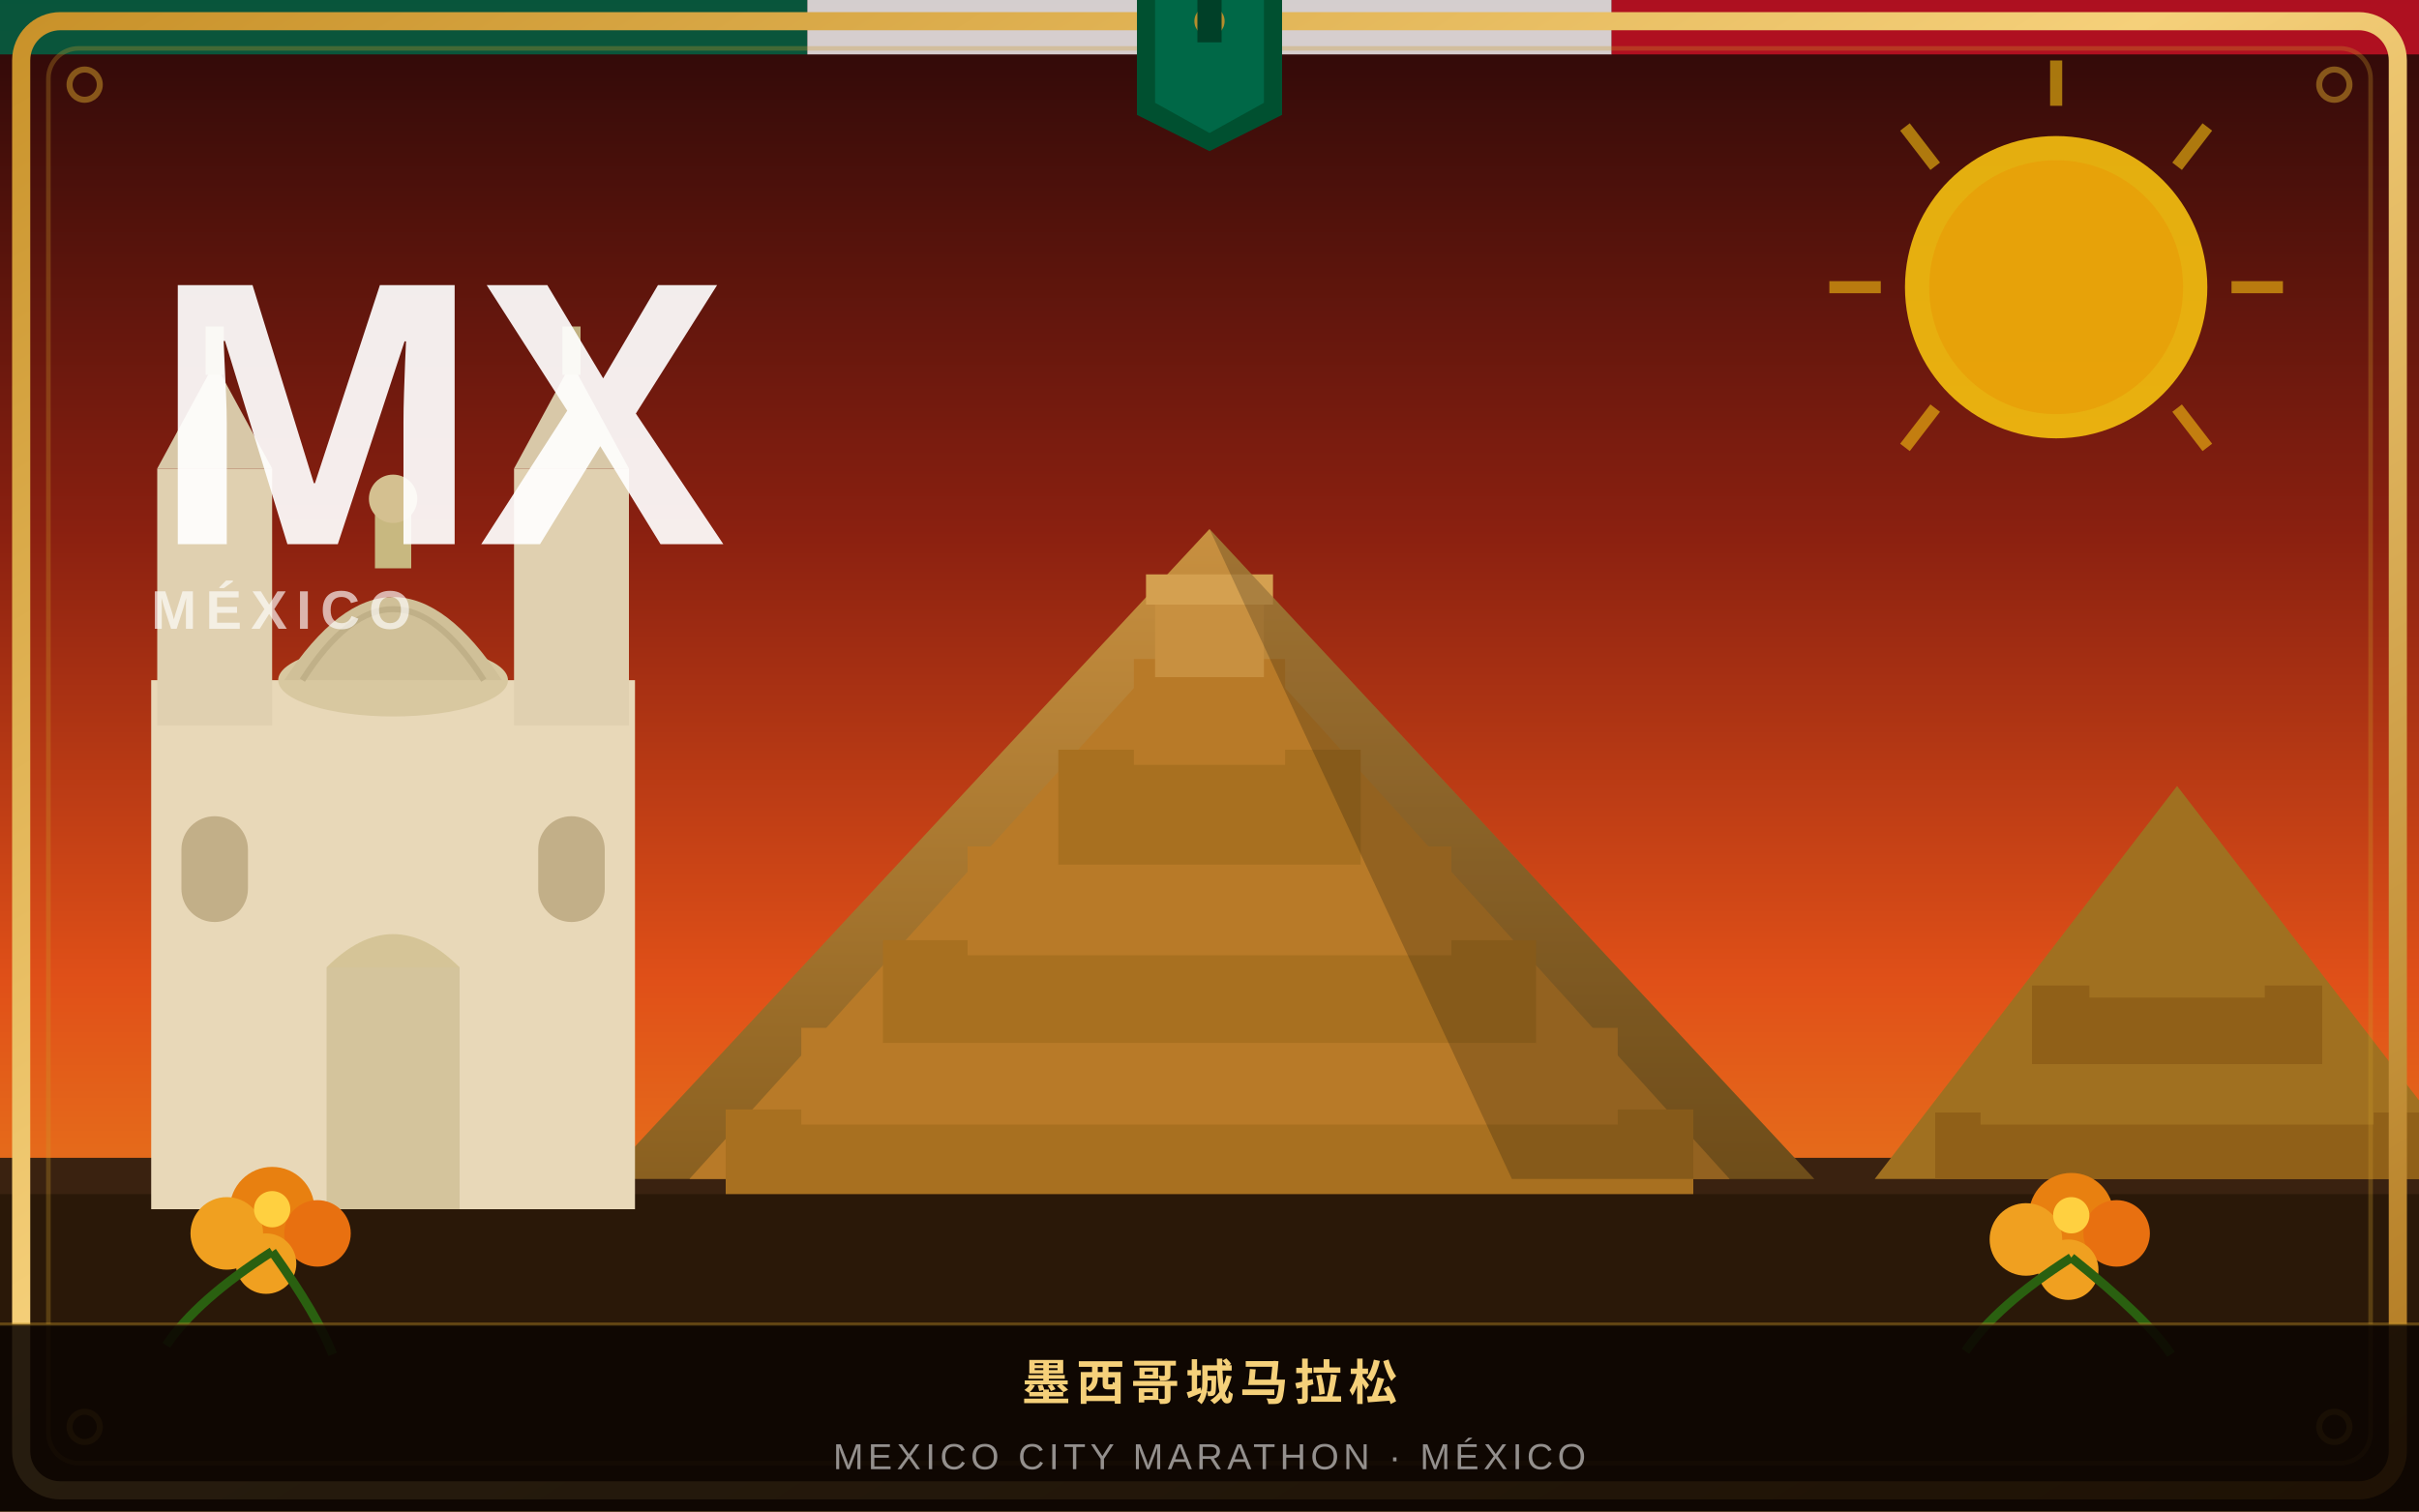
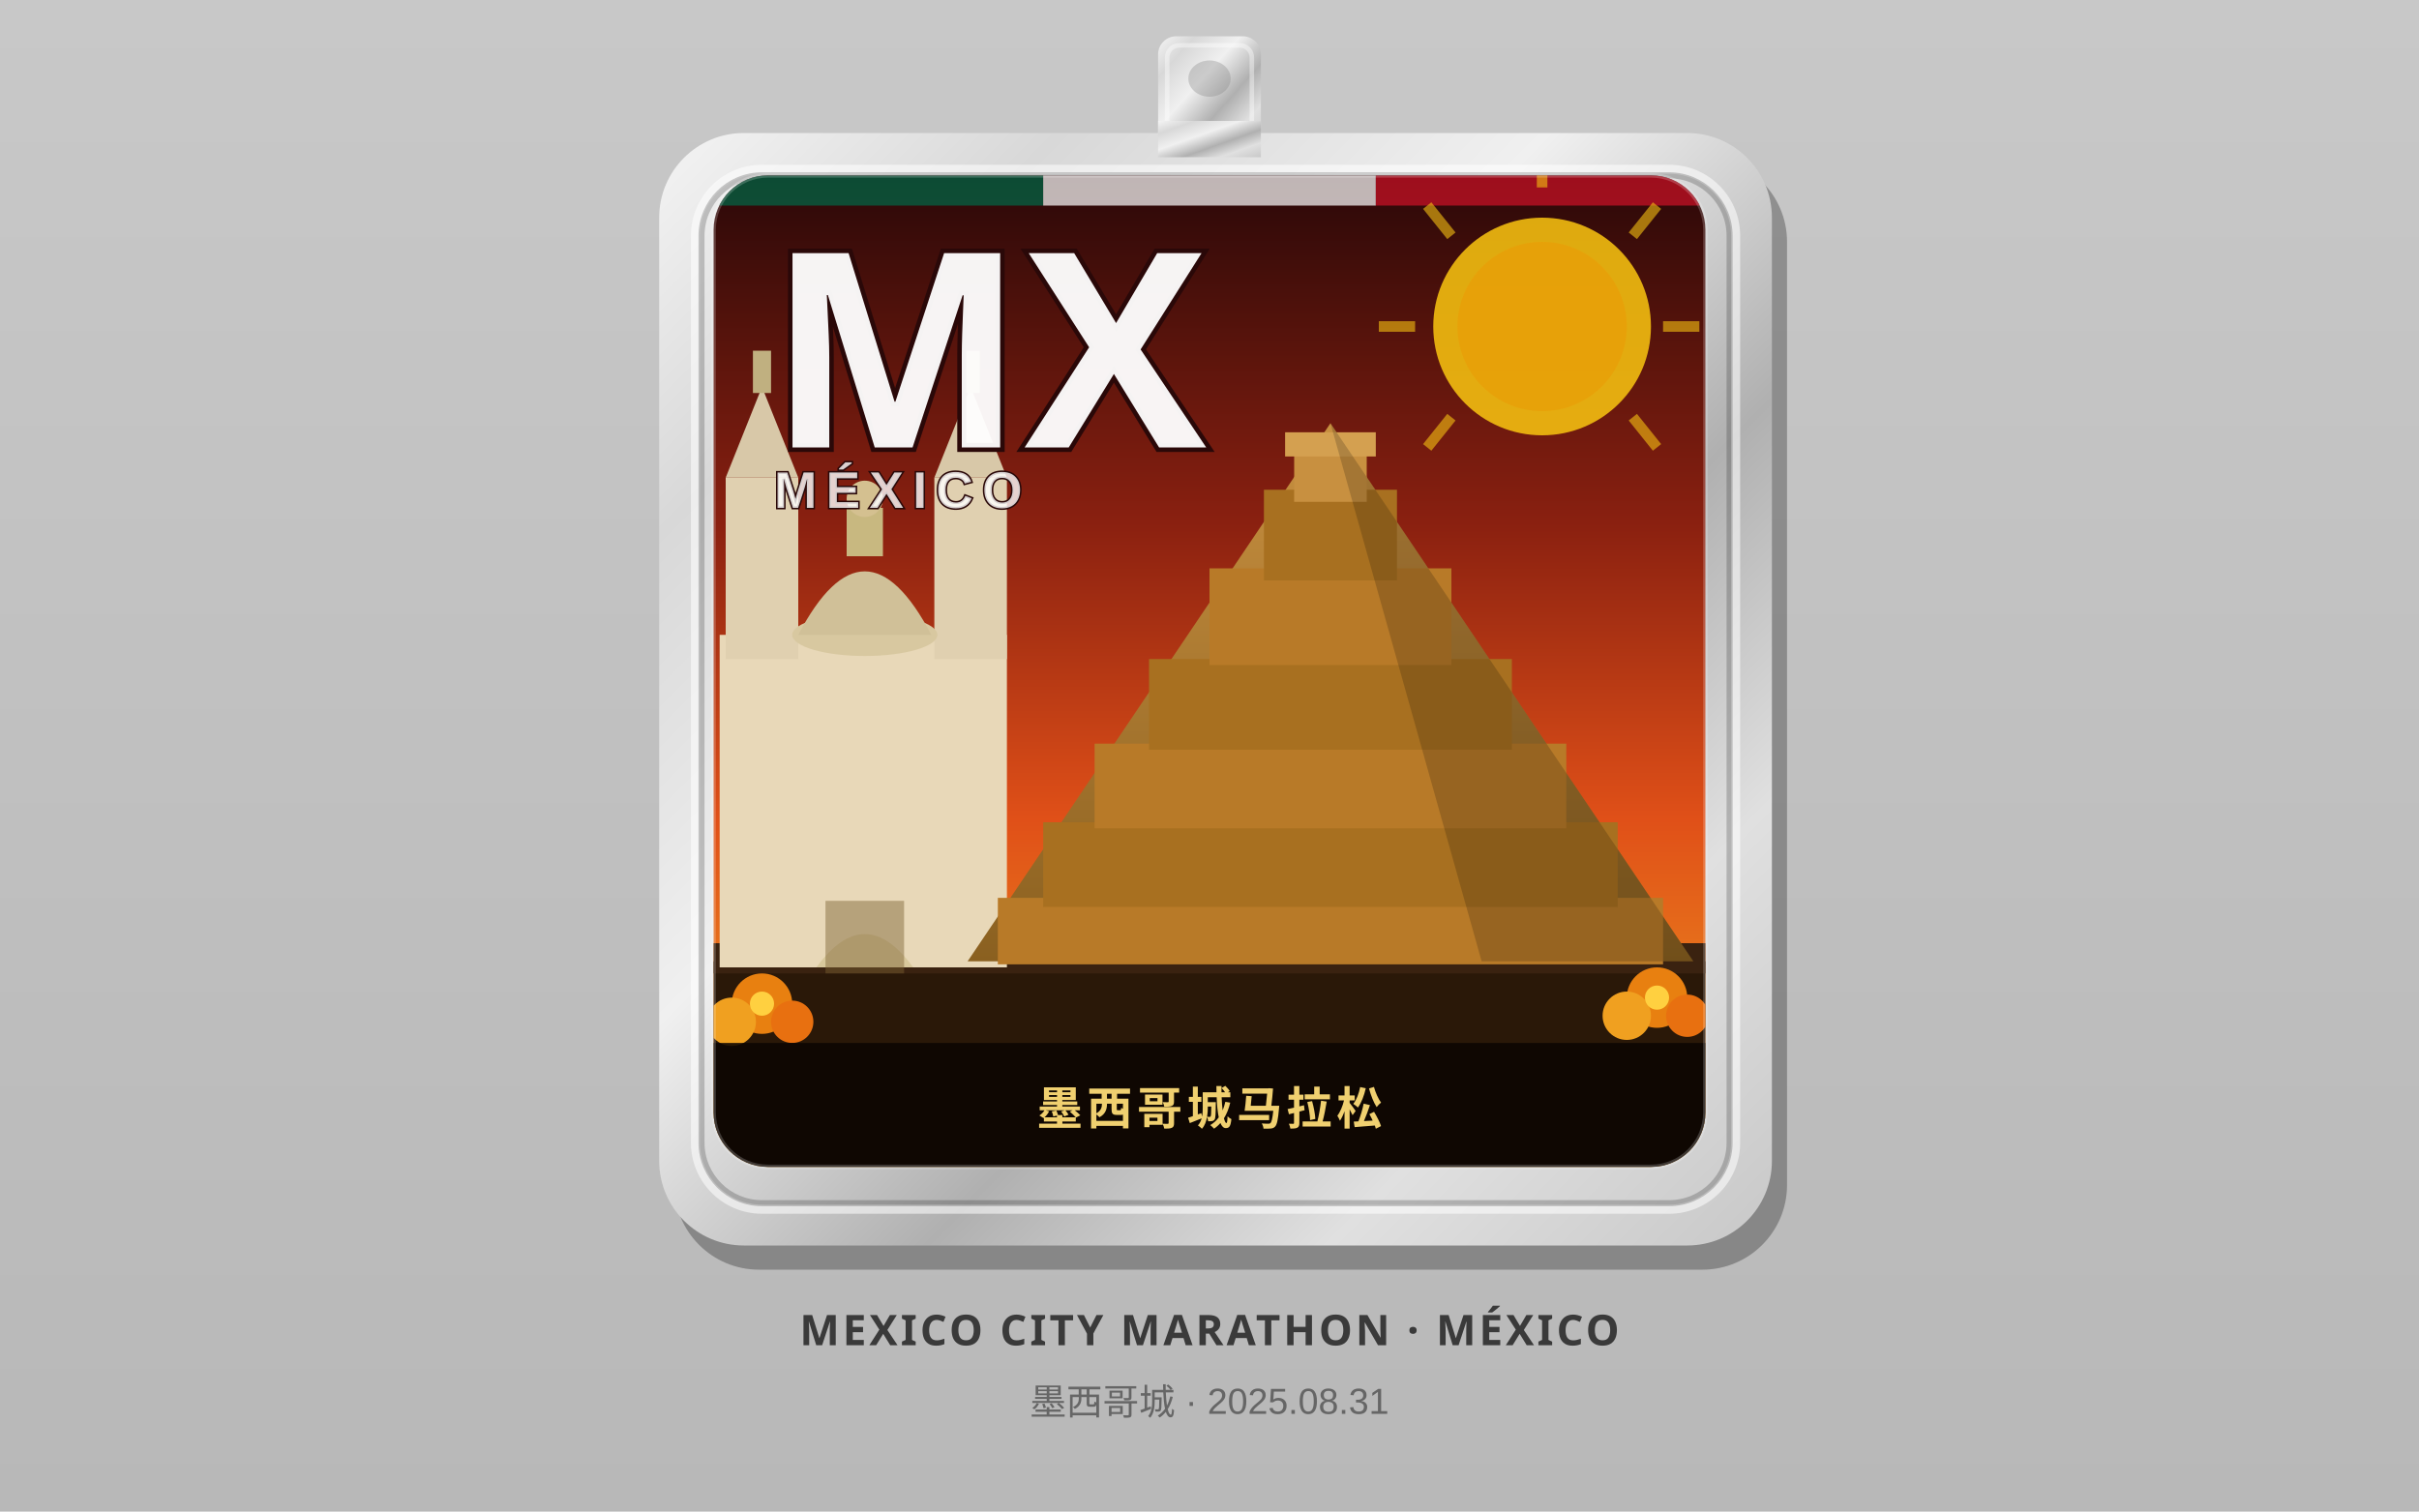
<svg xmlns="http://www.w3.org/2000/svg" viewBox="0 0 800 500">
  <defs>
-     <linearGradient id="sky-mx" x1="0" y1="0" x2="0" y2="1">
+     <linearGradient id="bg" x1="0" y1="0" x2="0" y2="1">
+       <stop offset="0%" stop-color="#c8c8c8" />
+       <stop offset="100%" stop-color="#b8b8b8" />
+     </linearGradient>
+     <linearGradient id="silver" x1="0" y1="0" x2="1" y2="1">
+       <stop offset="0%" stop-color="#f4f4f4" />
+       <stop offset="18%" stop-color="#d8d8d8" />
+       <stop offset="40%" stop-color="#f0f0f0" />
+       <stop offset="62%" stop-color="#b0b0b0" />
+       <stop offset="80%" stop-color="#e0e0e0" />
+       <stop offset="100%" stop-color="#c8c8c8" />
+     </linearGradient>
+     <linearGradient id="sky" x1="0" y1="0" x2="0" y2="1">
      <stop offset="0%" stop-color="#2a0808" />
      <stop offset="35%" stop-color="#8a2010" />
      <stop offset="65%" stop-color="#e05018" />
      <stop offset="100%" stop-color="#f0a020" />
    </linearGradient>
-     <linearGradient id="gold-mx" x1="0" y1="0" x2="1" y2="1">
-       <stop offset="0%" stop-color="#c9922a" />
-       <stop offset="45%" stop-color="#f5d07a" />
-       <stop offset="100%" stop-color="#b07820" />
-     </linearGradient>
-     <linearGradient id="pyramid-mx" x1="0" y1="0" x2="0" y2="1">
+     <linearGradient id="pyramid" x1="0" y1="0" x2="0" y2="1">
      <stop offset="0%" stop-color="#c89040" />
      <stop offset="100%" stop-color="#8a6020" />
    </linearGradient>
+     <clipPath id="clip">
+       <rect x="236" y="58" width="328" height="328" rx="18" />
+     </clipPath>
  </defs>
-   <rect width="800" height="500" fill="url(#sky-mx)" />
-   <circle cx="680" cy="95" r="50" fill="#f5c010" opacity="0.9" />
-   <circle cx="680" cy="95" r="42" fill="#e8a008" opacity="0.85" />
-   <line x1="680" y1="35" x2="680" y2="20" stroke="#f5c010" stroke-width="4" opacity="0.6" />
-   <line x1="720" y1="55" x2="730" y2="42" stroke="#f5c010" stroke-width="4" opacity="0.6" />
-   <line x1="738" y1="95" x2="755" y2="95" stroke="#f5c010" stroke-width="4" opacity="0.6" />
-   <line x1="720" y1="135" x2="730" y2="148" stroke="#f5c010" stroke-width="4" opacity="0.6" />
-   <line x1="640" y1="55" x2="630" y2="42" stroke="#f5c010" stroke-width="4" opacity="0.6" />
-   <line x1="622" y1="95" x2="605" y2="95" stroke="#f5c010" stroke-width="4" opacity="0.6" />
-   <line x1="640" y1="135" x2="630" y2="148" stroke="#f5c010" stroke-width="4" opacity="0.6" />
-   <rect x="0" y="390" width="800" height="110" fill="#2a1808" />
-   <rect x="0" y="383" width="800" height="12" fill="#3a2210" />
-   <polygon points="200,390 400,175 600,390" fill="url(#pyramid-mx)" />
-   <polygon points="228,390 400,200 572,390" fill="#b87a28" />
-   <rect x="240" y="367" width="320" height="28" fill="#a87020" />
-   <rect x="265" y="340" width="270" height="32" fill="#b87a28" />
-   <rect x="292" y="311" width="216" height="34" fill="#a87020" />
-   <rect x="320" y="280" width="160" height="36" fill="#b87a28" />
-   <rect x="350" y="248" width="100" height="38" fill="#a87020" />
-   <rect x="375" y="218" width="50" height="35" fill="#b87a28" />
-   <rect x="382" y="196" width="36" height="28" fill="#c89040" />
-   <rect x="379" y="190" width="42" height="10" fill="#d4a050" />
-   <polygon points="400,175 600,390 500,390" fill="rgba(0,0,0,0.2)" />
-   <polygon points="620,390 720,260 820,390" fill="#a07020" />
-   <rect x="640" y="368" width="160" height="22" fill="#906018" />
-   <rect x="655" y="348" width="130" height="24" fill="#a07020" />
-   <rect x="672" y="326" width="96" height="26" fill="#906018" />
-   <rect x="691" y="302" width="58" height="28" fill="#a07020" />
-   <rect x="50" y="225" width="160" height="175" fill="#e8d8b8" />
-   <rect x="52" y="155" width="38" height="85" fill="#e0d0b0" />
-   <rect x="170" y="155" width="38" height="85" fill="#e0d0b0" />
-   <path d="M52,155 L71,120 L90,155 Z" fill="#d8c8a8" />
-   <path d="M170,155 L189,120 L208,155 Z" fill="#d8c8a8" />
-   <rect x="68" y="108" width="6" height="16" fill="#c0b080" />
-   <rect x="186" y="108" width="6" height="16" fill="#c0b080" />
-   <ellipse cx="130" cy="225" rx="38" ry="12" fill="#d8c8a0" />
-   <path d="M94,225 Q130,170 166,225 Z" fill="#d0c098" />
-   <path d="M100,225 Q130,178 160,225" fill="none" stroke="#c0b088" stroke-width="2" />
-   <rect x="124" y="168" width="12" height="20" fill="#c8b880" />
-   <circle cx="130" cy="165" r="8" fill="#d4c090" />
-   <rect x="108" y="320" width="44" height="80" fill="#c0b080" opacity="0.5" />
-   <path d="M108,320 Q130,298 152,320" fill="#c8b880" opacity="0.6" />
-   <rect x="60" y="270" width="22" height="35" rx="11" fill="#8a7040" opacity="0.4" />
-   <rect x="178" y="270" width="22" height="35" rx="11" fill="#8a7040" opacity="0.4" />
-   <circle cx="90" cy="400" r="14" fill="#e88010" />
-   <circle cx="75" cy="408" r="12" fill="#f0a020" />
-   <circle cx="105" cy="408" r="11" fill="#e87010" />
-   <circle cx="88" cy="418" r="10" fill="#f0a020" />
-   <circle cx="90" cy="400" r="6" fill="#ffd040" />
-   <circle cx="685" cy="402" r="14" fill="#e88010" />
-   <circle cx="670" cy="410" r="12" fill="#f0a020" />
-   <circle cx="700" cy="408" r="11" fill="#e87010" />
-   <circle cx="684" cy="420" r="10" fill="#f0a020" />
-   <circle cx="685" cy="402" r="6" fill="#ffd040" />
-   <path d="M90,414 Q65,430 55,445" stroke="#2a6010" stroke-width="3" fill="none" />
-   <path d="M90,414 Q105,435 110,448" stroke="#2a6010" stroke-width="3" fill="none" />
-   <path d="M685,416 Q660,432 650,447" stroke="#2a6010" stroke-width="3" fill="none" />
-   <path d="M685,416 Q710,436 718,448" stroke="#2a6010" stroke-width="3" fill="none" />
-   <rect x="0" y="0" width="267" height="18" fill="#006847" opacity="0.8" />
-   <rect x="267" y="0" width="266" height="18" fill="white" opacity="0.8" />
-   <rect x="533" y="0" width="267" height="18" fill="#ce1126" opacity="0.8" />
-   <rect x="7" y="7" width="786" height="486" rx="13" ry="13" fill="none" stroke="url(#gold-mx)" stroke-width="6" />
-   <rect x="16" y="16" width="768" height="468" rx="10" ry="10" fill="none" stroke="rgba(200,150,40,0.3)" stroke-width="1.5" />
-   <circle cx="28" cy="28" r="5" fill="none" stroke="rgba(200,150,40,0.55)" stroke-width="2" />
-   <circle cx="772" cy="28" r="5" fill="none" stroke="rgba(200,150,40,0.55)" stroke-width="2" />
-   <circle cx="28" cy="472" r="5" fill="none" stroke="rgba(200,150,40,0.55)" stroke-width="2" />
-   <circle cx="772" cy="472" r="5" fill="none" stroke="rgba(200,150,40,0.55)" stroke-width="2" />
-   <path d="M376,0 L424,0 L424,38 L400,50 L376,38 Z" fill="#005030" />
-   <path d="M382,0 L418,0 L418,34 L400,44 L382,34 Z" fill="#006847" />
-   <circle cx="400" cy="7" r="5" fill="#c9922a" opacity="0.9" />
-   <rect x="396" y="0" width="8" height="14" fill="#004028" />
-   <text x="48" y="180" font-family="'Arial Black','Franklin Gothic Heavy',sans-serif" font-size="120" font-weight="900" fill="white" fill-opacity="0.92" letter-spacing="-2">MX</text>
-   <text x="50" y="208" font-family="Arial,sans-serif" font-size="18" font-weight="600" fill="white" fill-opacity="0.65" letter-spacing="3">MÉXICO</text>
-   <rect x="0" y="438" width="800" height="62" fill="rgba(12,5,2,0.88)" />
-   <line x1="0" y1="438" x2="800" y2="438" stroke="rgba(200,150,40,0.4)" stroke-width="1" />
-   <text x="400" y="463" font-family="'Arial Black',sans-serif" font-size="16" font-weight="900" fill="#f5d07a" text-anchor="middle" letter-spacing="2">墨西哥城马拉松</text>
-   <text x="400" y="486" font-family="Arial,sans-serif" font-size="12" fill="rgba(255,255,255,0.55)" text-anchor="middle" letter-spacing="1.5">MEXICO CITY MARATHON · MÉXICO</text>
+   <rect width="800" height="500" fill="url(#bg)" />
+   <rect x="218" y="44" width="368" height="368" rx="28" fill="rgba(0,0,0,0.28)" transform="translate(5,8)" />
+   <rect x="218" y="44" width="368" height="368" rx="28" fill="url(#silver)" />
+   <rect x="230" y="56" width="344" height="344" rx="22" fill="none" stroke="rgba(255,255,255,0.55)" stroke-width="3" />
+   <rect x="232" y="58" width="340" height="340" rx="20" fill="none" stroke="rgba(0,0,0,0.2)" stroke-width="2" />
+   <g clip-path="url(#clip)">
+     <rect x="236" y="58" width="328" height="328" fill="url(#sky)" />
+     <rect x="236" y="58" width="109" height="10" fill="#006847" opacity="0.7" />
+     <rect x="345" y="58" width="110" height="10" fill="white" opacity="0.7" />
+     <rect x="455" y="58" width="109" height="10" fill="#ce1126" opacity="0.7" />
+     <circle cx="510" cy="108" r="36" fill="#f5c010" opacity="0.88" />
+     <circle cx="510" cy="108" r="28" fill="#e8a008" opacity="0.85" />
+     <line x1="510" y1="62" x2="510" y2="50" stroke="#f5c010" stroke-width="3.5" opacity="0.6" />
+     <line x1="540" y1="78" x2="548" y2="68" stroke="#f5c010" stroke-width="3.5" opacity="0.6" />
+     <line x1="550" y1="108" x2="562" y2="108" stroke="#f5c010" stroke-width="3.5" opacity="0.6" />
+     <line x1="540" y1="138" x2="548" y2="148" stroke="#f5c010" stroke-width="3.5" opacity="0.6" />
+     <line x1="480" y1="78" x2="472" y2="68" stroke="#f5c010" stroke-width="3.5" opacity="0.6" />
+     <line x1="468" y1="108" x2="456" y2="108" stroke="#f5c010" stroke-width="3.5" opacity="0.6" />
+     <line x1="480" y1="138" x2="472" y2="148" stroke="#f5c010" stroke-width="3.5" opacity="0.6" />
+     <rect x="236" y="318" width="328" height="68" fill="#2a1808" />
+     <rect x="236" y="312" width="328" height="10" fill="#3a2210" />
+     <rect x="238" y="210" width="95" height="110" fill="#e8d8b8" />
+     <rect x="240" y="158" width="24" height="60" fill="#e0d0b0" />
+     <rect x="309" y="158" width="24" height="60" fill="#e0d0b0" />
+     <path d="M240,158 L252,128 L264,158Z" fill="#d8c8a8" />
+     <path d="M309,158 L321,128 L333,158Z" fill="#d8c8a8" />
+     <rect x="249" y="116" width="6" height="14" fill="#c0b080" />
+     <rect x="318" y="116" width="6" height="14" fill="#c0b080" />
+     <ellipse cx="286" cy="210" rx="24" ry="7" fill="#d8c8a0" />
+     <path d="M264,210 Q286,168 308,210Z" fill="#d0c098" />
+     <rect x="280" y="168" width="12" height="16" fill="#c8b880" />
+     <circle cx="286" cy="165" r="6" fill="#d4c090" />
+     <path d="M270,320 Q286,298 302,320" fill="#c8b880" opacity="0.5" />
+     <rect x="273" y="298" width="26" height="24" fill="#7a6030" opacity="0.45" />
+     <polygon points="320,318 440,140 560,318" fill="url(#pyramid)" />
+     <rect x="330" y="297" width="220" height="22" fill="#b87a28" />
+     <rect x="345" y="272" width="190" height="28" fill="#a87020" />
+     <rect x="362" y="246" width="156" height="28" fill="#b87a28" />
+     <rect x="380" y="218" width="120" height="30" fill="#a87020" />
+     <rect x="400" y="188" width="80" height="32" fill="#b87a28" />
+     <rect x="418" y="162" width="44" height="30" fill="#a87020" />
+     <rect x="428" y="148" width="24" height="18" fill="#c89040" />
+     <rect x="425" y="143" width="30" height="8" fill="#d4a050" />
+     <polygon points="440,140 560,318 490,318" fill="rgba(0,0,0,0.18)" />
+     <circle cx="252" cy="332" r="10" fill="#e88010" />
+     <circle cx="242" cy="338" r="8" fill="#f0a020" />
+     <circle cx="262" cy="338" r="7" fill="#e87010" />
+     <circle cx="252" cy="332" r="4" fill="#ffd040" />
+     <circle cx="548" cy="330" r="10" fill="#e88010" />
+     <circle cx="538" cy="336" r="8" fill="#f0a020" />
+     <circle cx="558" cy="336" r="7" fill="#e87010" />
+     <circle cx="548" cy="330" r="4" fill="#ffd040" />
+     <rect x="236" y="345" width="328" height="41" fill="rgba(12,5,2,0.88)" />
+     <text x="254" y="148" font-family="'Arial Black',Impact,sans-serif" font-size="90" font-weight="900" fill="white" fill-opacity="0.95" stroke="#2a0808" stroke-width="3" paint-order="stroke">MX</text>
+     <text x="256" y="168" font-family="Arial,sans-serif" font-size="17" font-weight="700" fill="white" fill-opacity="0.8" stroke="#2a0808" stroke-width="1" paint-order="stroke" letter-spacing="3">MÉXICO</text>
+     <text x="400" y="372" font-family="'Arial Black',sans-serif" font-size="15" font-weight="900" fill="#f0d070" text-anchor="middle" letter-spacing="1.5">墨西哥城马拉松</text>
+   </g>
+   <rect x="236" y="58" width="328" height="328" rx="18" fill="none" stroke="rgba(255,255,255,0.2)" stroke-width="1.5" />
+   <rect x="383" y="12" width="34" height="38" rx="6" fill="url(#silver)" />
+   <rect x="386" y="15" width="28" height="32" rx="4" fill="none" stroke="rgba(255,255,255,0.4)" stroke-width="1.5" />
+   <rect x="383" y="40" width="34" height="12" fill="url(#silver)" />
+   <ellipse cx="400" cy="26" rx="7" ry="6" fill="#888" opacity="0.35" />
+   <text x="400" y="445" font-family="'Arial Black',sans-serif" font-size="14" font-weight="900" fill="#3a3a3a" text-anchor="middle" letter-spacing="1">MEXICO CITY MARATHON · MÉXICO</text>
+   <text x="400" y="468" font-family="Arial,sans-serif" font-size="12" fill="#666" text-anchor="middle">墨西哥城 · 2025.08.31</text>
</svg>
